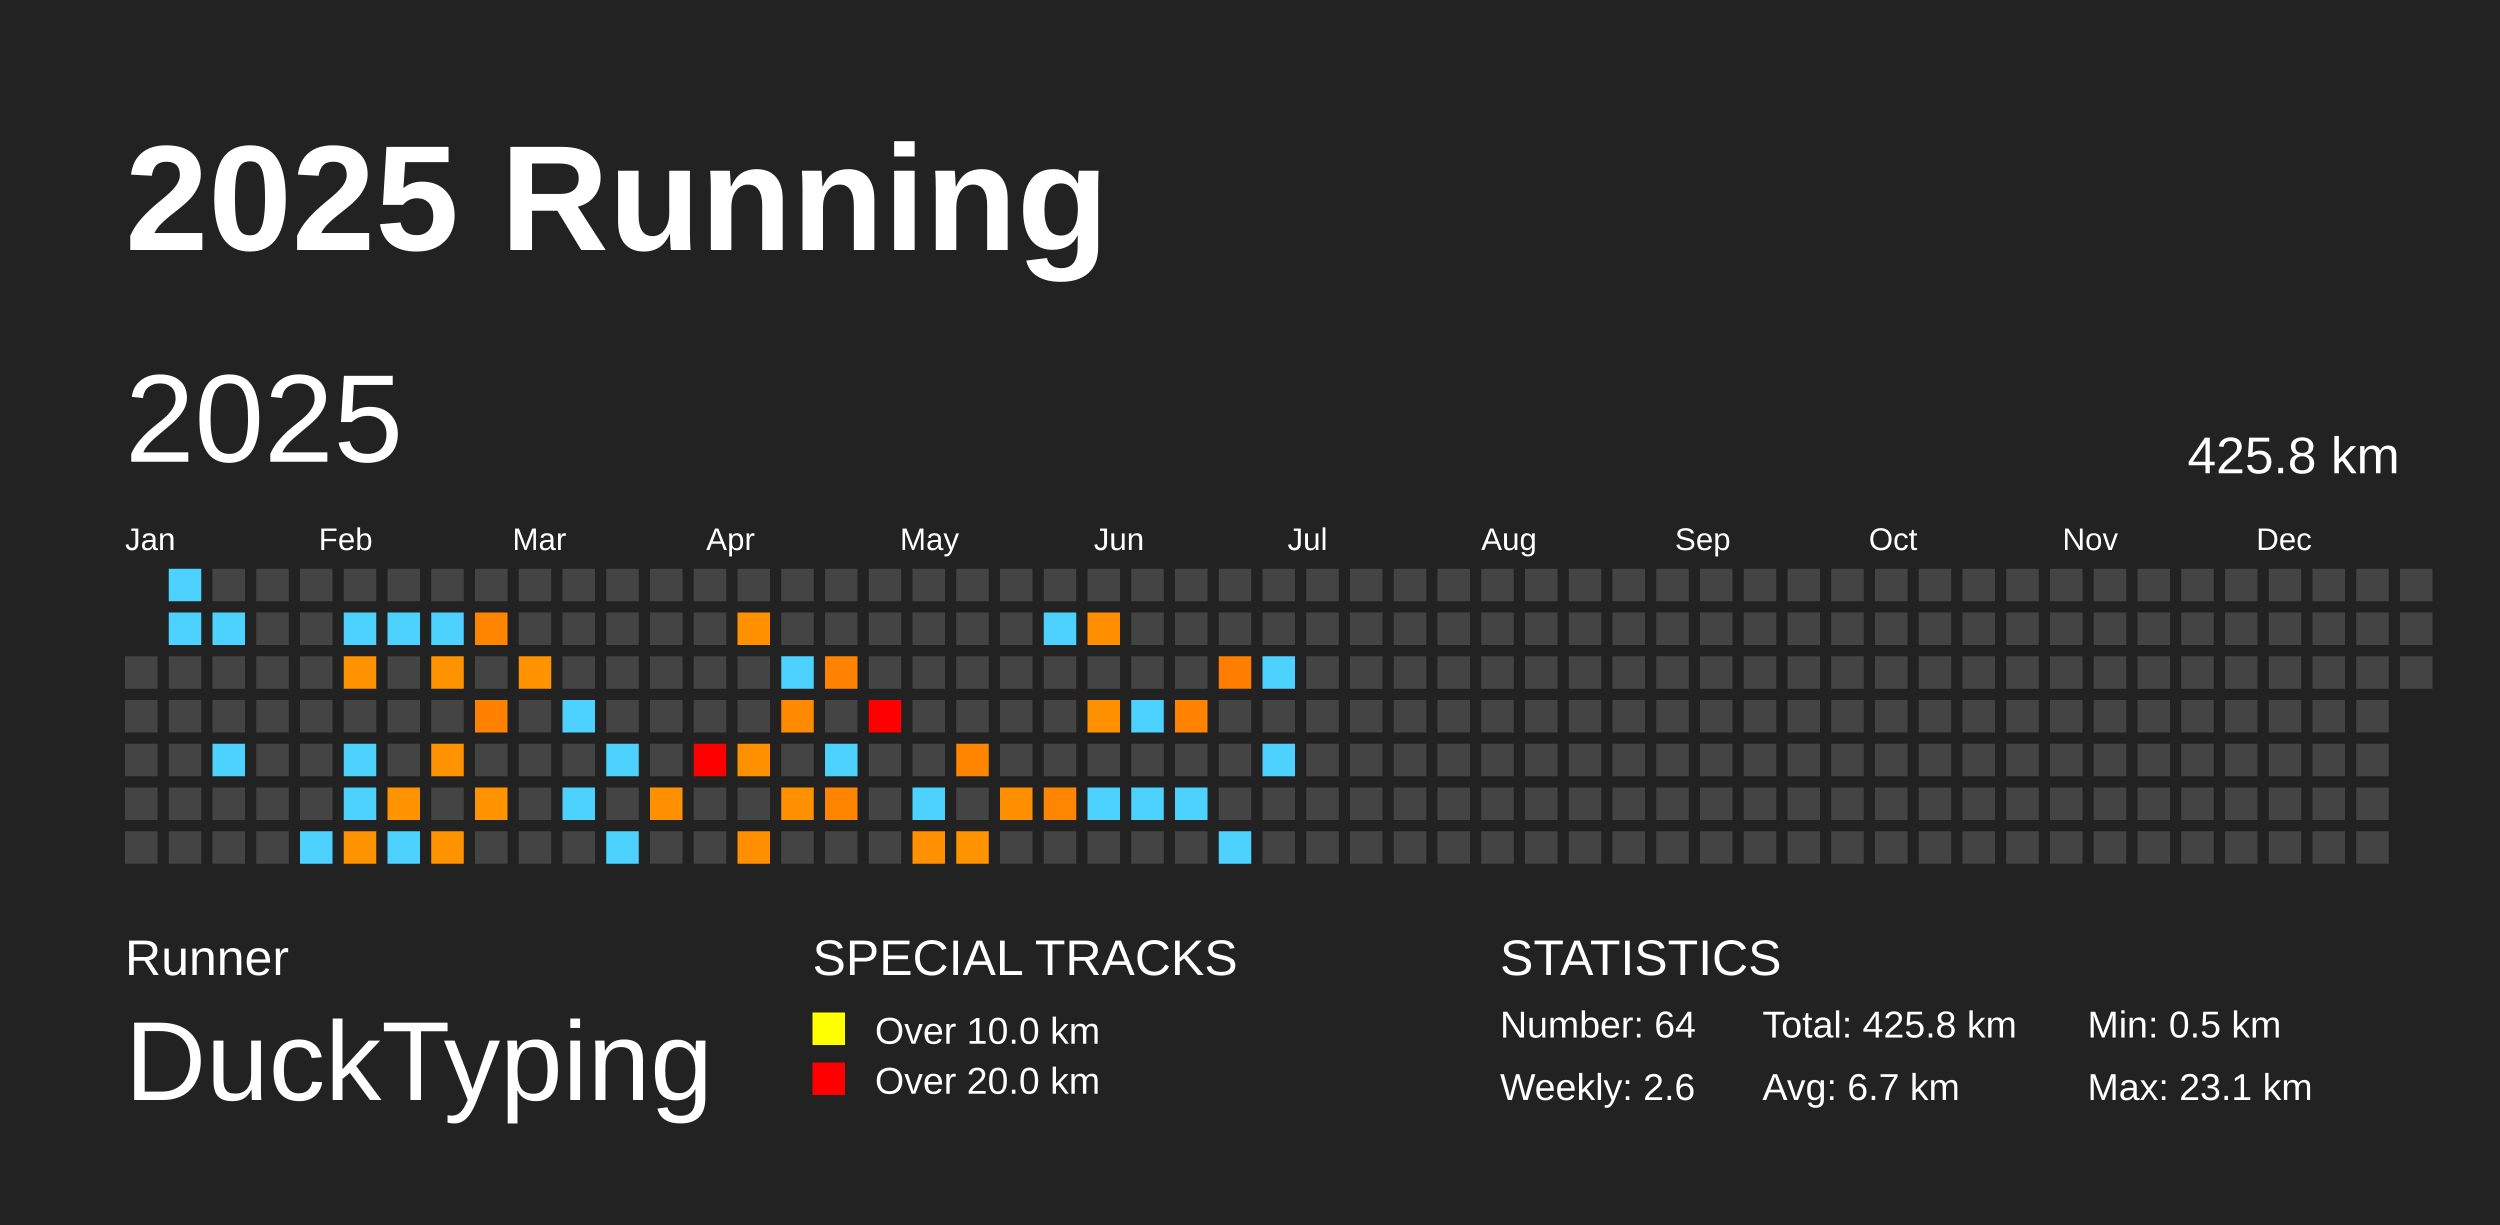
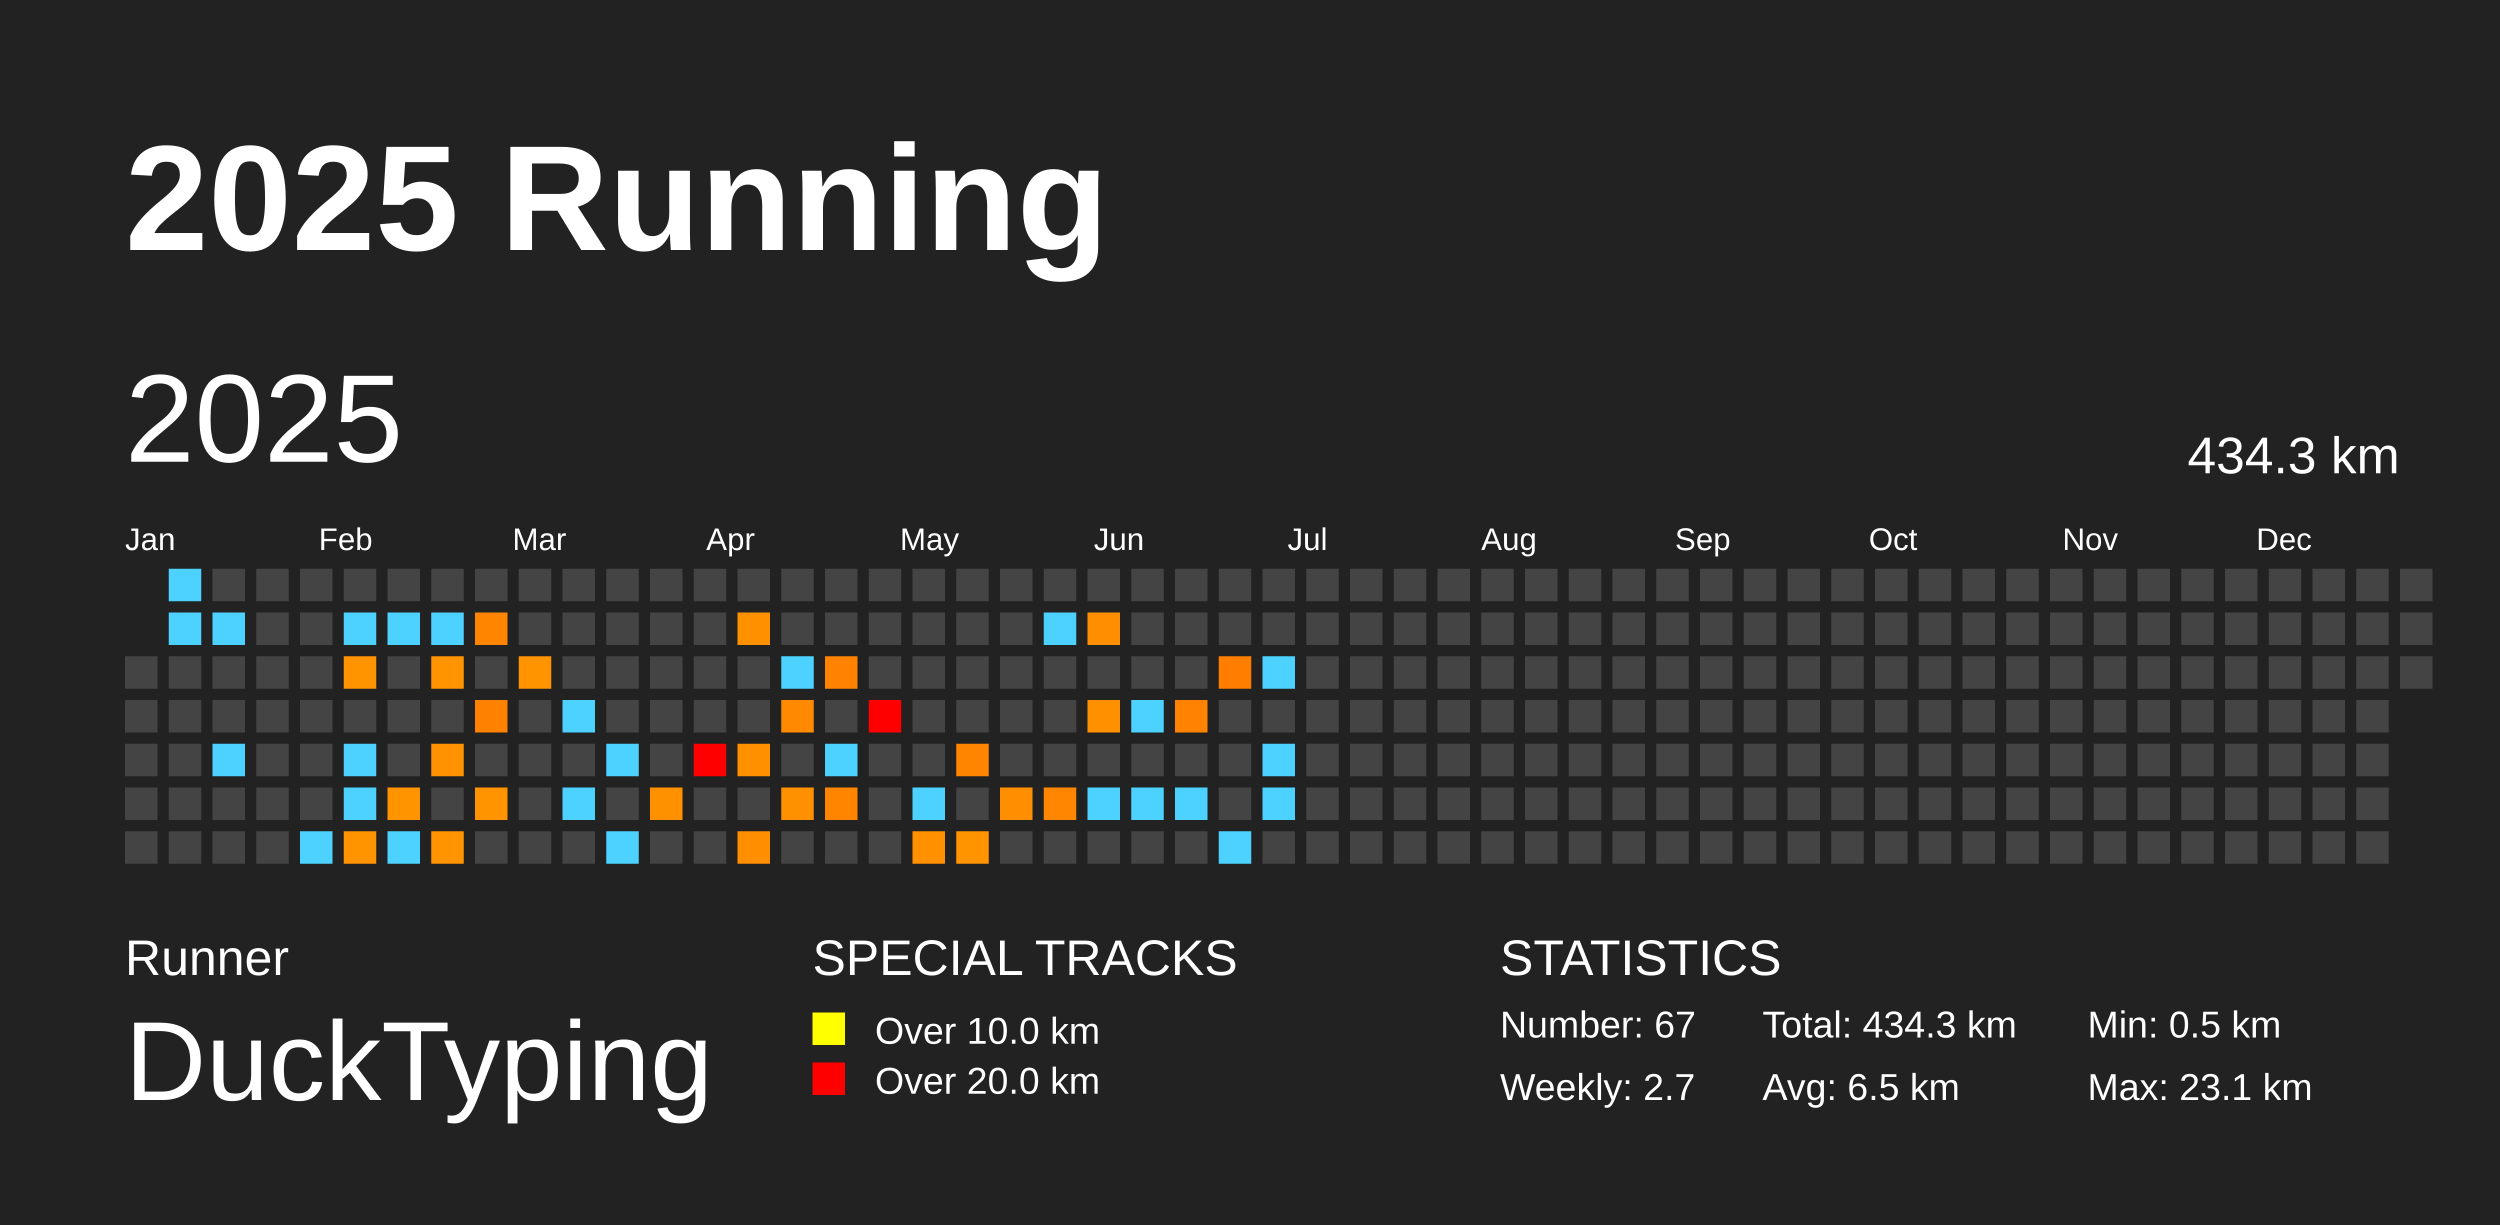
<svg xmlns="http://www.w3.org/2000/svg" baseProfile="full" height="98mm" version="1.1" viewBox="0,0,200,98" width="200mm">
  <defs />
  <rect fill="#222222" height="98" width="200" x="0" y="0" />
  <text fill="#FFFFFF" style="font-size:12px; font-family:Arial; font-weight:bold;" x="10" y="20">2025 Running</text>
  <text fill="#FFFFFF" style="font-size:4px; font-family:Arial" x="10" y="78">Runner</text>
  <text fill="#FFFFFF" style="font-size:9px; font-family:Arial" x="10" y="88">DuckTyping</text>
  <text fill="#FFFFFF" style="font-size:4px; font-family:Arial" x="65" y="78">SPECIAL TRACKS</text>
  <rect fill="yellow" height="2.6" width="2.6" x="65" y="81" />
  <text fill="#FFFFFF" style="font-size:3px; font-family:Arial" x="70" y="83.5">Over 10.0 km</text>
  <rect fill="red" height="2.6" width="2.6" x="65" y="85" />
  <text fill="#FFFFFF" style="font-size:3px; font-family:Arial" x="70" y="87.5">Over 20.0 km</text>
  <text fill="#FFFFFF" style="font-size:4px; font-family:Arial" x="120" y="78">STATISTICS</text>
-   <text fill="#FFFFFF" style="font-size:3px; font-family:Arial" x="120" y="83">Number: 64</text>
-   <text fill="#FFFFFF" style="font-size:3px; font-family:Arial" x="120" y="88">Weekly: 2.6</text>
-   <text fill="#FFFFFF" style="font-size:3px; font-family:Arial" x="141" y="83">Total: 425.8 km</text>
-   <text fill="#FFFFFF" style="font-size:3px; font-family:Arial" x="141" y="88">Avg: 6.7 km</text>
+   <text fill="#FFFFFF" style="font-size:3px; font-family:Arial" x="120" y="83">Number: 67</text>
+   <text fill="#FFFFFF" style="font-size:3px; font-family:Arial" x="120" y="88">Weekly: 2.7</text>
+   <text fill="#FFFFFF" style="font-size:3px; font-family:Arial" x="141" y="83">Total: 434.3 km</text>
+   <text fill="#FFFFFF" style="font-size:3px; font-family:Arial" x="141" y="88">Avg: 6.5 km</text>
  <text fill="#FFFFFF" style="font-size:3px; font-family:Arial" x="167" y="83">Min: 0.5 km</text>
  <text fill="#FFFFFF" style="font-size:3px; font-family:Arial" x="167" y="88">Max: 23.1 km</text>
  <text dominant-baseline="hanging" fill="#FFFFFF" style="font-size:10.0px; font-family:Arial;" x="10" y="30">2025</text>
-   <text dominant-baseline="hanging" fill="#FFFFFF" style="font-size:4.125px; font-family:Arial;" x="175" y="35">425.8 km</text>
+   <text dominant-baseline="hanging" fill="#FFFFFF" style="font-size:4.125px; font-family:Arial;" x="175" y="35">434.3 km</text>
  <text fill="#FFFFFF" style="font-size:2.5px; font-family:Arial" x="10.0" y="44">Jan</text>
  <text fill="#FFFFFF" style="font-size:2.5px; font-family:Arial" x="25.5" y="44">Feb</text>
  <text fill="#FFFFFF" style="font-size:2.5px; font-family:Arial" x="41.0" y="44">Mar</text>
  <text fill="#FFFFFF" style="font-size:2.5px; font-family:Arial" x="56.5" y="44">Apr</text>
  <text fill="#FFFFFF" style="font-size:2.5px; font-family:Arial" x="72.0" y="44">May</text>
  <text fill="#FFFFFF" style="font-size:2.5px; font-family:Arial" x="87.5" y="44">Jun</text>
  <text fill="#FFFFFF" style="font-size:2.5px; font-family:Arial" x="103.0" y="44">Jul</text>
  <text fill="#FFFFFF" style="font-size:2.5px; font-family:Arial" x="118.5" y="44">Aug</text>
  <text fill="#FFFFFF" style="font-size:2.5px; font-family:Arial" x="134.0" y="44">Sep</text>
  <text fill="#FFFFFF" style="font-size:2.5px; font-family:Arial" x="149.5" y="44">Oct</text>
  <text fill="#FFFFFF" style="font-size:2.5px; font-family:Arial" x="165.0" y="44">Nov</text>
  <text fill="#FFFFFF" style="font-size:2.5px; font-family:Arial" x="180.5" y="44">Dec</text>
  <rect fill="#444444" height="2.6" width="2.6" x="10.0" y="52.5" />
  <rect fill="#444444" height="2.6" width="2.6" x="10.0" y="56.0" />
  <rect fill="#444444" height="2.6" width="2.6" x="10.0" y="59.5" />
  <rect fill="#444444" height="2.6" width="2.6" x="10.0" y="63.0" />
  <rect fill="#444444" height="2.6" width="2.6" x="10.0" y="66.5" />
  <rect fill="#4dd2ff" height="2.6" width="2.6" x="13.5" y="45.5" />
  <rect fill="#4dd2ff" height="2.6" width="2.6" x="13.5" y="49.0" />
  <rect fill="#444444" height="2.6" width="2.6" x="13.5" y="52.5" />
  <rect fill="#444444" height="2.6" width="2.6" x="13.5" y="56.0" />
  <rect fill="#444444" height="2.6" width="2.6" x="13.5" y="59.5" />
  <rect fill="#444444" height="2.6" width="2.6" x="13.5" y="63.0" />
  <rect fill="#444444" height="2.6" width="2.6" x="13.5" y="66.5" />
  <rect fill="#444444" height="2.6" width="2.6" x="17.0" y="45.5" />
  <rect fill="#4dd2ff" height="2.6" width="2.6" x="17.0" y="49.0" />
  <rect fill="#444444" height="2.6" width="2.6" x="17.0" y="52.5" />
  <rect fill="#444444" height="2.6" width="2.6" x="17.0" y="56.0" />
  <rect fill="#4dd2ff" height="2.6" width="2.6" x="17.0" y="59.5" />
  <rect fill="#444444" height="2.6" width="2.6" x="17.0" y="63.0" />
  <rect fill="#444444" height="2.6" width="2.6" x="17.0" y="66.5" />
  <rect fill="#444444" height="2.6" width="2.6" x="20.5" y="45.5" />
  <rect fill="#444444" height="2.6" width="2.6" x="20.5" y="49.0" />
  <rect fill="#444444" height="2.6" width="2.6" x="20.5" y="52.5" />
  <rect fill="#444444" height="2.6" width="2.6" x="20.5" y="56.0" />
  <rect fill="#444444" height="2.6" width="2.6" x="20.5" y="59.5" />
  <rect fill="#444444" height="2.6" width="2.6" x="20.5" y="63.0" />
  <rect fill="#444444" height="2.6" width="2.6" x="20.5" y="66.5" />
  <rect fill="#444444" height="2.6" width="2.6" x="24.0" y="45.5" />
  <rect fill="#444444" height="2.6" width="2.6" x="24.0" y="49.0" />
  <rect fill="#444444" height="2.6" width="2.6" x="24.0" y="52.5" />
  <rect fill="#444444" height="2.6" width="2.6" x="24.0" y="56.0" />
  <rect fill="#444444" height="2.6" width="2.6" x="24.0" y="59.5" />
  <rect fill="#444444" height="2.6" width="2.6" x="24.0" y="63.0" />
  <rect fill="#4dd2ff" height="2.6" width="2.6" x="24.0" y="66.5" />
  <rect fill="#444444" height="2.6" width="2.6" x="27.5" y="45.5" />
  <rect fill="#4dd2ff" height="2.6" width="2.6" x="27.5" y="49.0" />
  <rect fill="#ff9300" height="2.6" width="2.6" x="27.5" y="52.5" />
  <rect fill="#444444" height="2.6" width="2.6" x="27.5" y="56.0" />
  <rect fill="#4dd2ff" height="2.6" width="2.6" x="27.5" y="59.5" />
  <rect fill="#4dd2ff" height="2.6" width="2.6" x="27.5" y="63.0" />
  <rect fill="#ff9400" height="2.6" width="2.6" x="27.5" y="66.5" />
  <rect fill="#444444" height="2.6" width="2.6" x="31.0" y="45.5" />
  <rect fill="#4dd2ff" height="2.6" width="2.6" x="31.0" y="49.0" />
  <rect fill="#444444" height="2.6" width="2.6" x="31.0" y="52.5" />
  <rect fill="#444444" height="2.6" width="2.6" x="31.0" y="56.0" />
  <rect fill="#444444" height="2.6" width="2.6" x="31.0" y="59.5" />
  <rect fill="#ff9400" height="2.6" width="2.6" x="31.0" y="63.0" />
  <rect fill="#4dd2ff" height="2.6" width="2.6" x="31.0" y="66.5" />
  <rect fill="#444444" height="2.6" width="2.6" x="34.5" y="45.5" />
  <rect fill="#4dd2ff" height="2.6" width="2.6" x="34.5" y="49.0" />
  <rect fill="#ff9300" height="2.6" width="2.6" x="34.5" y="52.5" />
  <rect fill="#444444" height="2.6" width="2.6" x="34.5" y="56.0" />
  <rect fill="#ff9200" height="2.6" width="2.6" x="34.5" y="59.5" />
  <rect fill="#444444" height="2.6" width="2.6" x="34.5" y="63.0" />
  <rect fill="#ff9400" height="2.6" width="2.6" x="34.5" y="66.5" />
  <rect fill="#444444" height="2.6" width="2.6" x="38.0" y="45.5" />
  <rect fill="#ff8500" height="2.6" width="2.6" x="38.0" y="49.0" />
  <rect fill="#444444" height="2.6" width="2.6" x="38.0" y="52.5" />
  <rect fill="#ff8100" height="2.6" width="2.6" x="38.0" y="56.0" />
  <rect fill="#444444" height="2.6" width="2.6" x="38.0" y="59.5" />
  <rect fill="#ff9400" height="2.6" width="2.6" x="38.0" y="63.0" />
  <rect fill="#444444" height="2.6" width="2.6" x="38.0" y="66.5" />
  <rect fill="#444444" height="2.6" width="2.6" x="41.5" y="45.5" />
  <rect fill="#444444" height="2.6" width="2.6" x="41.5" y="49.0" />
  <rect fill="#ff9400" height="2.6" width="2.6" x="41.5" y="52.5" />
  <rect fill="#444444" height="2.6" width="2.6" x="41.5" y="56.0" />
  <rect fill="#444444" height="2.6" width="2.6" x="41.5" y="59.5" />
  <rect fill="#444444" height="2.6" width="2.6" x="41.5" y="63.0" />
  <rect fill="#444444" height="2.6" width="2.6" x="41.5" y="66.5" />
  <rect fill="#444444" height="2.6" width="2.6" x="45.0" y="45.5" />
  <rect fill="#444444" height="2.6" width="2.6" x="45.0" y="49.0" />
  <rect fill="#444444" height="2.6" width="2.6" x="45.0" y="52.5" />
  <rect fill="#4dd2ff" height="2.6" width="2.6" x="45.0" y="56.0" />
  <rect fill="#444444" height="2.6" width="2.6" x="45.0" y="59.5" />
  <rect fill="#4dd2ff" height="2.6" width="2.6" x="45.0" y="63.0" />
  <rect fill="#444444" height="2.6" width="2.6" x="45.0" y="66.5" />
  <rect fill="#444444" height="2.6" width="2.6" x="48.5" y="45.5" />
  <rect fill="#444444" height="2.6" width="2.6" x="48.5" y="49.0" />
  <rect fill="#444444" height="2.6" width="2.6" x="48.5" y="52.5" />
  <rect fill="#444444" height="2.6" width="2.6" x="48.5" y="56.0" />
  <rect fill="#4dd2ff" height="2.6" width="2.6" x="48.5" y="59.5" />
  <rect fill="#444444" height="2.6" width="2.6" x="48.5" y="63.0" />
  <rect fill="#4dd2ff" height="2.6" width="2.6" x="48.5" y="66.5" />
  <rect fill="#444444" height="2.6" width="2.6" x="52.0" y="45.5" />
  <rect fill="#444444" height="2.6" width="2.6" x="52.0" y="49.0" />
  <rect fill="#444444" height="2.6" width="2.6" x="52.0" y="52.5" />
  <rect fill="#444444" height="2.6" width="2.6" x="52.0" y="56.0" />
  <rect fill="#444444" height="2.6" width="2.6" x="52.0" y="59.5" />
  <rect fill="#ff9100" height="2.6" width="2.6" x="52.0" y="63.0" />
  <rect fill="#444444" height="2.6" width="2.6" x="52.0" y="66.5" />
  <rect fill="#444444" height="2.6" width="2.6" x="55.5" y="45.5" />
  <rect fill="#444444" height="2.6" width="2.6" x="55.5" y="49.0" />
  <rect fill="#444444" height="2.6" width="2.6" x="55.5" y="52.5" />
  <rect fill="#444444" height="2.6" width="2.6" x="55.5" y="56.0" />
  <rect fill="red" height="2.6" width="2.6" x="55.5" y="59.5" />
  <rect fill="#444444" height="2.6" width="2.6" x="55.5" y="63.0" />
  <rect fill="#444444" height="2.6" width="2.6" x="55.5" y="66.5" />
  <rect fill="#444444" height="2.6" width="2.6" x="59.0" y="45.5" />
  <rect fill="#ff9100" height="2.6" width="2.6" x="59.0" y="49.0" />
  <rect fill="#444444" height="2.6" width="2.6" x="59.0" y="52.5" />
  <rect fill="#444444" height="2.6" width="2.6" x="59.0" y="56.0" />
  <rect fill="#ff9000" height="2.6" width="2.6" x="59.0" y="59.5" />
  <rect fill="#444444" height="2.6" width="2.6" x="59.0" y="63.0" />
  <rect fill="#ff8f00" height="2.6" width="2.6" x="59.0" y="66.5" />
  <rect fill="#444444" height="2.6" width="2.6" x="62.5" y="45.5" />
  <rect fill="#444444" height="2.6" width="2.6" x="62.5" y="49.0" />
  <rect fill="#4dd2ff" height="2.6" width="2.6" x="62.5" y="52.5" />
  <rect fill="#ff8900" height="2.6" width="2.6" x="62.5" y="56.0" />
  <rect fill="#444444" height="2.6" width="2.6" x="62.5" y="59.5" />
  <rect fill="#ff9000" height="2.6" width="2.6" x="62.5" y="63.0" />
  <rect fill="#444444" height="2.6" width="2.6" x="62.5" y="66.5" />
  <rect fill="#444444" height="2.6" width="2.6" x="66.0" y="45.5" />
  <rect fill="#444444" height="2.6" width="2.6" x="66.0" y="49.0" />
  <rect fill="#ff8300" height="2.6" width="2.6" x="66.0" y="52.5" />
  <rect fill="#444444" height="2.6" width="2.6" x="66.0" y="56.0" />
  <rect fill="#4dd2ff" height="2.6" width="2.6" x="66.0" y="59.5" />
  <rect fill="#ff8400" height="2.6" width="2.6" x="66.0" y="63.0" />
  <rect fill="#444444" height="2.6" width="2.6" x="66.0" y="66.5" />
  <rect fill="#444444" height="2.6" width="2.6" x="69.5" y="45.5" />
  <rect fill="#444444" height="2.6" width="2.6" x="69.5" y="49.0" />
  <rect fill="#444444" height="2.6" width="2.6" x="69.5" y="52.5" />
  <rect fill="red" height="2.6" width="2.6" x="69.5" y="56.0" />
  <rect fill="#444444" height="2.6" width="2.6" x="69.5" y="59.5" />
  <rect fill="#444444" height="2.6" width="2.6" x="69.5" y="63.0" />
  <rect fill="#444444" height="2.6" width="2.6" x="69.5" y="66.5" />
  <rect fill="#444444" height="2.6" width="2.6" x="73.0" y="45.5" />
  <rect fill="#444444" height="2.6" width="2.6" x="73.0" y="49.0" />
  <rect fill="#444444" height="2.6" width="2.6" x="73.0" y="52.5" />
  <rect fill="#444444" height="2.6" width="2.6" x="73.0" y="56.0" />
  <rect fill="#444444" height="2.6" width="2.6" x="73.0" y="59.5" />
  <rect fill="#4dd2ff" height="2.6" width="2.6" x="73.0" y="63.0" />
  <rect fill="#ff9100" height="2.6" width="2.6" x="73.0" y="66.5" />
  <rect fill="#444444" height="2.6" width="2.6" x="76.5" y="45.5" />
  <rect fill="#444444" height="2.6" width="2.6" x="76.5" y="49.0" />
  <rect fill="#444444" height="2.6" width="2.6" x="76.5" y="52.5" />
  <rect fill="#444444" height="2.6" width="2.6" x="76.5" y="56.0" />
  <rect fill="#ff8400" height="2.6" width="2.6" x="76.5" y="59.5" />
  <rect fill="#444444" height="2.6" width="2.6" x="76.5" y="63.0" />
  <rect fill="#ff9400" height="2.6" width="2.6" x="76.5" y="66.5" />
  <rect fill="#444444" height="2.6" width="2.6" x="80.0" y="45.5" />
  <rect fill="#444444" height="2.6" width="2.6" x="80.0" y="49.0" />
  <rect fill="#444444" height="2.6" width="2.6" x="80.0" y="52.5" />
  <rect fill="#444444" height="2.6" width="2.6" x="80.0" y="56.0" />
  <rect fill="#444444" height="2.6" width="2.6" x="80.0" y="59.5" />
  <rect fill="#ff8f00" height="2.6" width="2.6" x="80.0" y="63.0" />
  <rect fill="#444444" height="2.6" width="2.6" x="80.0" y="66.5" />
  <rect fill="#444444" height="2.6" width="2.6" x="83.5" y="45.5" />
  <rect fill="#4dd2ff" height="2.6" width="2.6" x="83.5" y="49.0" />
  <rect fill="#444444" height="2.6" width="2.6" x="83.5" y="52.5" />
  <rect fill="#444444" height="2.6" width="2.6" x="83.5" y="56.0" />
  <rect fill="#444444" height="2.6" width="2.6" x="83.5" y="59.5" />
  <rect fill="#ff8600" height="2.6" width="2.6" x="83.5" y="63.0" />
  <rect fill="#444444" height="2.6" width="2.6" x="83.5" y="66.5" />
  <rect fill="#444444" height="2.6" width="2.6" x="87.0" y="45.5" />
  <rect fill="#ff8f00" height="2.6" width="2.6" x="87.0" y="49.0" />
  <rect fill="#444444" height="2.6" width="2.6" x="87.0" y="52.5" />
  <rect fill="#ff9000" height="2.6" width="2.6" x="87.0" y="56.0" />
  <rect fill="#444444" height="2.6" width="2.6" x="87.0" y="59.5" />
  <rect fill="#4dd2ff" height="2.6" width="2.6" x="87.0" y="63.0" />
  <rect fill="#444444" height="2.6" width="2.6" x="87.0" y="66.5" />
  <rect fill="#444444" height="2.6" width="2.6" x="90.5" y="45.5" />
  <rect fill="#444444" height="2.6" width="2.6" x="90.5" y="49.0" />
  <rect fill="#444444" height="2.6" width="2.6" x="90.5" y="52.5" />
  <rect fill="#4dd2ff" height="2.6" width="2.6" x="90.5" y="56.0" />
  <rect fill="#444444" height="2.6" width="2.6" x="90.5" y="59.5" />
  <rect fill="#4dd2ff" height="2.6" width="2.6" x="90.5" y="63.0" />
  <rect fill="#444444" height="2.6" width="2.6" x="90.5" y="66.5" />
  <rect fill="#444444" height="2.6" width="2.6" x="94.0" y="45.5" />
  <rect fill="#444444" height="2.6" width="2.6" x="94.0" y="49.0" />
  <rect fill="#444444" height="2.6" width="2.6" x="94.0" y="52.5" />
  <rect fill="#ff8300" height="2.6" width="2.6" x="94.0" y="56.0" />
  <rect fill="#444444" height="2.6" width="2.6" x="94.0" y="59.5" />
  <rect fill="#4dd2ff" height="2.6" width="2.6" x="94.0" y="63.0" />
  <rect fill="#444444" height="2.6" width="2.6" x="94.0" y="66.5" />
  <rect fill="#444444" height="2.6" width="2.6" x="97.5" y="45.5" />
  <rect fill="#444444" height="2.6" width="2.6" x="97.5" y="49.0" />
  <rect fill="#ff7e00" height="2.6" width="2.6" x="97.5" y="52.5" />
  <rect fill="#444444" height="2.6" width="2.6" x="97.5" y="56.0" />
  <rect fill="#444444" height="2.6" width="2.6" x="97.5" y="59.5" />
  <rect fill="#444444" height="2.6" width="2.6" x="97.5" y="63.0" />
  <rect fill="#4dd2ff" height="2.6" width="2.6" x="97.5" y="66.5" />
  <rect fill="#444444" height="2.6" width="2.6" x="101.0" y="45.5" />
  <rect fill="#444444" height="2.6" width="2.6" x="101.0" y="49.0" />
  <rect fill="#4dd2ff" height="2.6" width="2.6" x="101.0" y="52.5" />
  <rect fill="#444444" height="2.6" width="2.6" x="101.0" y="56.0" />
  <rect fill="#4dd2ff" height="2.6" width="2.6" x="101.0" y="59.5" />
-   <rect fill="#444444" height="2.6" width="2.6" x="101.0" y="63.0" />
+   <rect fill="#4dd2ff" height="2.6" width="2.6" x="101.0" y="63.0" />
  <rect fill="#444444" height="2.6" width="2.6" x="101.0" y="66.5" />
  <rect fill="#444444" height="2.6" width="2.6" x="104.5" y="45.5" />
  <rect fill="#444444" height="2.6" width="2.6" x="104.5" y="49.0" />
  <rect fill="#444444" height="2.6" width="2.6" x="104.5" y="52.5" />
  <rect fill="#444444" height="2.6" width="2.6" x="104.5" y="56.0" />
  <rect fill="#444444" height="2.6" width="2.6" x="104.5" y="59.5" />
  <rect fill="#444444" height="2.6" width="2.6" x="104.5" y="63.0" />
  <rect fill="#444444" height="2.6" width="2.6" x="104.5" y="66.5" />
  <rect fill="#444444" height="2.6" width="2.6" x="108.0" y="45.5" />
  <rect fill="#444444" height="2.6" width="2.6" x="108.0" y="49.0" />
  <rect fill="#444444" height="2.6" width="2.6" x="108.0" y="52.5" />
  <rect fill="#444444" height="2.6" width="2.6" x="108.0" y="56.0" />
  <rect fill="#444444" height="2.6" width="2.6" x="108.0" y="59.5" />
  <rect fill="#444444" height="2.6" width="2.6" x="108.0" y="63.0" />
  <rect fill="#444444" height="2.6" width="2.6" x="108.0" y="66.5" />
  <rect fill="#444444" height="2.6" width="2.6" x="111.5" y="45.5" />
  <rect fill="#444444" height="2.6" width="2.6" x="111.5" y="49.0" />
  <rect fill="#444444" height="2.6" width="2.6" x="111.5" y="52.5" />
  <rect fill="#444444" height="2.6" width="2.6" x="111.5" y="56.0" />
  <rect fill="#444444" height="2.6" width="2.6" x="111.5" y="59.5" />
  <rect fill="#444444" height="2.6" width="2.6" x="111.5" y="63.0" />
  <rect fill="#444444" height="2.6" width="2.6" x="111.5" y="66.5" />
  <rect fill="#444444" height="2.6" width="2.6" x="115.0" y="45.5" />
  <rect fill="#444444" height="2.6" width="2.6" x="115.0" y="49.0" />
  <rect fill="#444444" height="2.6" width="2.6" x="115.0" y="52.5" />
  <rect fill="#444444" height="2.6" width="2.6" x="115.0" y="56.0" />
  <rect fill="#444444" height="2.6" width="2.6" x="115.0" y="59.5" />
  <rect fill="#444444" height="2.6" width="2.6" x="115.0" y="63.0" />
  <rect fill="#444444" height="2.6" width="2.6" x="115.0" y="66.5" />
  <rect fill="#444444" height="2.6" width="2.6" x="118.5" y="45.5" />
  <rect fill="#444444" height="2.6" width="2.6" x="118.5" y="49.0" />
  <rect fill="#444444" height="2.6" width="2.6" x="118.5" y="52.5" />
  <rect fill="#444444" height="2.6" width="2.6" x="118.5" y="56.0" />
  <rect fill="#444444" height="2.6" width="2.6" x="118.5" y="59.5" />
  <rect fill="#444444" height="2.6" width="2.6" x="118.5" y="63.0" />
  <rect fill="#444444" height="2.6" width="2.6" x="118.5" y="66.5" />
  <rect fill="#444444" height="2.6" width="2.6" x="122.0" y="45.5" />
  <rect fill="#444444" height="2.6" width="2.6" x="122.0" y="49.0" />
  <rect fill="#444444" height="2.6" width="2.6" x="122.0" y="52.5" />
  <rect fill="#444444" height="2.6" width="2.6" x="122.0" y="56.0" />
  <rect fill="#444444" height="2.6" width="2.6" x="122.0" y="59.5" />
  <rect fill="#444444" height="2.6" width="2.6" x="122.0" y="63.0" />
  <rect fill="#444444" height="2.6" width="2.6" x="122.0" y="66.5" />
  <rect fill="#444444" height="2.6" width="2.6" x="125.5" y="45.5" />
  <rect fill="#444444" height="2.6" width="2.6" x="125.5" y="49.0" />
  <rect fill="#444444" height="2.6" width="2.6" x="125.5" y="52.5" />
  <rect fill="#444444" height="2.6" width="2.6" x="125.5" y="56.0" />
  <rect fill="#444444" height="2.6" width="2.6" x="125.5" y="59.5" />
  <rect fill="#444444" height="2.6" width="2.6" x="125.5" y="63.0" />
  <rect fill="#444444" height="2.6" width="2.6" x="125.5" y="66.5" />
  <rect fill="#444444" height="2.6" width="2.6" x="129.0" y="45.5" />
  <rect fill="#444444" height="2.6" width="2.6" x="129.0" y="49.0" />
  <rect fill="#444444" height="2.6" width="2.6" x="129.0" y="52.5" />
  <rect fill="#444444" height="2.6" width="2.6" x="129.0" y="56.0" />
  <rect fill="#444444" height="2.6" width="2.6" x="129.0" y="59.5" />
  <rect fill="#444444" height="2.6" width="2.6" x="129.0" y="63.0" />
  <rect fill="#444444" height="2.6" width="2.6" x="129.0" y="66.5" />
  <rect fill="#444444" height="2.6" width="2.6" x="132.5" y="45.5" />
  <rect fill="#444444" height="2.6" width="2.6" x="132.5" y="49.0" />
  <rect fill="#444444" height="2.6" width="2.6" x="132.5" y="52.5" />
  <rect fill="#444444" height="2.6" width="2.6" x="132.5" y="56.0" />
  <rect fill="#444444" height="2.6" width="2.6" x="132.5" y="59.5" />
  <rect fill="#444444" height="2.6" width="2.6" x="132.5" y="63.0" />
  <rect fill="#444444" height="2.6" width="2.6" x="132.5" y="66.5" />
  <rect fill="#444444" height="2.6" width="2.6" x="136.0" y="45.5" />
  <rect fill="#444444" height="2.6" width="2.6" x="136.0" y="49.0" />
  <rect fill="#444444" height="2.6" width="2.6" x="136.0" y="52.5" />
  <rect fill="#444444" height="2.6" width="2.6" x="136.0" y="56.0" />
  <rect fill="#444444" height="2.6" width="2.6" x="136.0" y="59.5" />
  <rect fill="#444444" height="2.6" width="2.6" x="136.0" y="63.0" />
  <rect fill="#444444" height="2.6" width="2.6" x="136.0" y="66.5" />
  <rect fill="#444444" height="2.6" width="2.6" x="139.5" y="45.5" />
  <rect fill="#444444" height="2.6" width="2.6" x="139.5" y="49.0" />
  <rect fill="#444444" height="2.6" width="2.6" x="139.5" y="52.5" />
  <rect fill="#444444" height="2.6" width="2.6" x="139.5" y="56.0" />
  <rect fill="#444444" height="2.6" width="2.6" x="139.5" y="59.5" />
  <rect fill="#444444" height="2.6" width="2.6" x="139.5" y="63.0" />
  <rect fill="#444444" height="2.6" width="2.6" x="139.5" y="66.5" />
  <rect fill="#444444" height="2.6" width="2.6" x="143.0" y="45.5" />
  <rect fill="#444444" height="2.6" width="2.6" x="143.0" y="49.0" />
  <rect fill="#444444" height="2.6" width="2.6" x="143.0" y="52.5" />
  <rect fill="#444444" height="2.6" width="2.6" x="143.0" y="56.0" />
  <rect fill="#444444" height="2.6" width="2.6" x="143.0" y="59.5" />
  <rect fill="#444444" height="2.6" width="2.6" x="143.0" y="63.0" />
  <rect fill="#444444" height="2.6" width="2.6" x="143.0" y="66.5" />
  <rect fill="#444444" height="2.6" width="2.6" x="146.5" y="45.5" />
  <rect fill="#444444" height="2.6" width="2.6" x="146.5" y="49.0" />
  <rect fill="#444444" height="2.6" width="2.6" x="146.5" y="52.5" />
  <rect fill="#444444" height="2.6" width="2.6" x="146.5" y="56.0" />
  <rect fill="#444444" height="2.6" width="2.6" x="146.5" y="59.5" />
  <rect fill="#444444" height="2.6" width="2.6" x="146.5" y="63.0" />
  <rect fill="#444444" height="2.6" width="2.6" x="146.5" y="66.5" />
  <rect fill="#444444" height="2.6" width="2.6" x="150.0" y="45.5" />
  <rect fill="#444444" height="2.6" width="2.6" x="150.0" y="49.0" />
  <rect fill="#444444" height="2.6" width="2.6" x="150.0" y="52.5" />
  <rect fill="#444444" height="2.6" width="2.6" x="150.0" y="56.0" />
  <rect fill="#444444" height="2.6" width="2.6" x="150.0" y="59.5" />
  <rect fill="#444444" height="2.6" width="2.6" x="150.0" y="63.0" />
  <rect fill="#444444" height="2.6" width="2.6" x="150.0" y="66.5" />
  <rect fill="#444444" height="2.6" width="2.6" x="153.5" y="45.5" />
  <rect fill="#444444" height="2.6" width="2.6" x="153.5" y="49.0" />
  <rect fill="#444444" height="2.6" width="2.6" x="153.5" y="52.5" />
  <rect fill="#444444" height="2.6" width="2.6" x="153.5" y="56.0" />
  <rect fill="#444444" height="2.6" width="2.6" x="153.5" y="59.5" />
  <rect fill="#444444" height="2.6" width="2.6" x="153.5" y="63.0" />
  <rect fill="#444444" height="2.6" width="2.6" x="153.5" y="66.5" />
  <rect fill="#444444" height="2.6" width="2.6" x="157.0" y="45.5" />
  <rect fill="#444444" height="2.6" width="2.6" x="157.0" y="49.0" />
  <rect fill="#444444" height="2.6" width="2.6" x="157.0" y="52.5" />
  <rect fill="#444444" height="2.6" width="2.6" x="157.0" y="56.0" />
  <rect fill="#444444" height="2.6" width="2.6" x="157.0" y="59.5" />
  <rect fill="#444444" height="2.6" width="2.6" x="157.0" y="63.0" />
  <rect fill="#444444" height="2.6" width="2.6" x="157.0" y="66.5" />
  <rect fill="#444444" height="2.6" width="2.6" x="160.5" y="45.5" />
  <rect fill="#444444" height="2.6" width="2.6" x="160.5" y="49.0" />
  <rect fill="#444444" height="2.6" width="2.6" x="160.5" y="52.5" />
  <rect fill="#444444" height="2.6" width="2.6" x="160.5" y="56.0" />
  <rect fill="#444444" height="2.6" width="2.6" x="160.5" y="59.5" />
  <rect fill="#444444" height="2.6" width="2.6" x="160.5" y="63.0" />
  <rect fill="#444444" height="2.6" width="2.6" x="160.5" y="66.5" />
  <rect fill="#444444" height="2.6" width="2.6" x="164.0" y="45.5" />
  <rect fill="#444444" height="2.6" width="2.6" x="164.0" y="49.0" />
  <rect fill="#444444" height="2.6" width="2.6" x="164.0" y="52.5" />
  <rect fill="#444444" height="2.6" width="2.6" x="164.0" y="56.0" />
  <rect fill="#444444" height="2.6" width="2.6" x="164.0" y="59.5" />
  <rect fill="#444444" height="2.6" width="2.6" x="164.0" y="63.0" />
  <rect fill="#444444" height="2.6" width="2.6" x="164.0" y="66.5" />
  <rect fill="#444444" height="2.6" width="2.6" x="167.5" y="45.5" />
  <rect fill="#444444" height="2.6" width="2.6" x="167.5" y="49.0" />
  <rect fill="#444444" height="2.6" width="2.6" x="167.5" y="52.5" />
  <rect fill="#444444" height="2.6" width="2.6" x="167.5" y="56.0" />
  <rect fill="#444444" height="2.6" width="2.6" x="167.5" y="59.5" />
  <rect fill="#444444" height="2.6" width="2.6" x="167.5" y="63.0" />
  <rect fill="#444444" height="2.6" width="2.6" x="167.5" y="66.5" />
  <rect fill="#444444" height="2.6" width="2.6" x="171.0" y="45.5" />
  <rect fill="#444444" height="2.6" width="2.6" x="171.0" y="49.0" />
  <rect fill="#444444" height="2.6" width="2.6" x="171.0" y="52.5" />
  <rect fill="#444444" height="2.6" width="2.6" x="171.0" y="56.0" />
  <rect fill="#444444" height="2.6" width="2.6" x="171.0" y="59.5" />
  <rect fill="#444444" height="2.6" width="2.6" x="171.0" y="63.0" />
  <rect fill="#444444" height="2.6" width="2.6" x="171.0" y="66.5" />
  <rect fill="#444444" height="2.6" width="2.6" x="174.5" y="45.5" />
  <rect fill="#444444" height="2.6" width="2.6" x="174.5" y="49.0" />
  <rect fill="#444444" height="2.6" width="2.6" x="174.5" y="52.5" />
  <rect fill="#444444" height="2.6" width="2.6" x="174.5" y="56.0" />
  <rect fill="#444444" height="2.6" width="2.6" x="174.5" y="59.5" />
  <rect fill="#444444" height="2.6" width="2.6" x="174.5" y="63.0" />
  <rect fill="#444444" height="2.6" width="2.6" x="174.5" y="66.5" />
  <rect fill="#444444" height="2.6" width="2.6" x="178.0" y="45.5" />
  <rect fill="#444444" height="2.6" width="2.6" x="178.0" y="49.0" />
  <rect fill="#444444" height="2.6" width="2.6" x="178.0" y="52.5" />
  <rect fill="#444444" height="2.6" width="2.6" x="178.0" y="56.0" />
  <rect fill="#444444" height="2.6" width="2.6" x="178.0" y="59.5" />
  <rect fill="#444444" height="2.6" width="2.6" x="178.0" y="63.0" />
  <rect fill="#444444" height="2.6" width="2.6" x="178.0" y="66.5" />
  <rect fill="#444444" height="2.6" width="2.6" x="181.5" y="45.5" />
  <rect fill="#444444" height="2.6" width="2.6" x="181.5" y="49.0" />
  <rect fill="#444444" height="2.6" width="2.6" x="181.5" y="52.5" />
  <rect fill="#444444" height="2.6" width="2.6" x="181.5" y="56.0" />
  <rect fill="#444444" height="2.6" width="2.6" x="181.5" y="59.5" />
  <rect fill="#444444" height="2.6" width="2.6" x="181.5" y="63.0" />
  <rect fill="#444444" height="2.6" width="2.6" x="181.5" y="66.5" />
  <rect fill="#444444" height="2.6" width="2.6" x="185.0" y="45.5" />
  <rect fill="#444444" height="2.6" width="2.6" x="185.0" y="49.0" />
  <rect fill="#444444" height="2.6" width="2.6" x="185.0" y="52.5" />
  <rect fill="#444444" height="2.6" width="2.6" x="185.0" y="56.0" />
  <rect fill="#444444" height="2.6" width="2.6" x="185.0" y="59.5" />
  <rect fill="#444444" height="2.6" width="2.6" x="185.0" y="63.0" />
  <rect fill="#444444" height="2.6" width="2.6" x="185.0" y="66.5" />
  <rect fill="#444444" height="2.6" width="2.6" x="188.5" y="45.5" />
  <rect fill="#444444" height="2.6" width="2.6" x="188.5" y="49.0" />
  <rect fill="#444444" height="2.6" width="2.6" x="188.5" y="52.5" />
  <rect fill="#444444" height="2.6" width="2.6" x="188.5" y="56.0" />
  <rect fill="#444444" height="2.6" width="2.6" x="188.5" y="59.5" />
  <rect fill="#444444" height="2.6" width="2.6" x="188.5" y="63.0" />
  <rect fill="#444444" height="2.6" width="2.6" x="188.5" y="66.5" />
  <rect fill="#444444" height="2.6" width="2.6" x="192.0" y="45.5" />
  <rect fill="#444444" height="2.6" width="2.6" x="192.0" y="49.0" />
  <rect fill="#444444" height="2.6" width="2.6" x="192.0" y="52.5" />
</svg>
